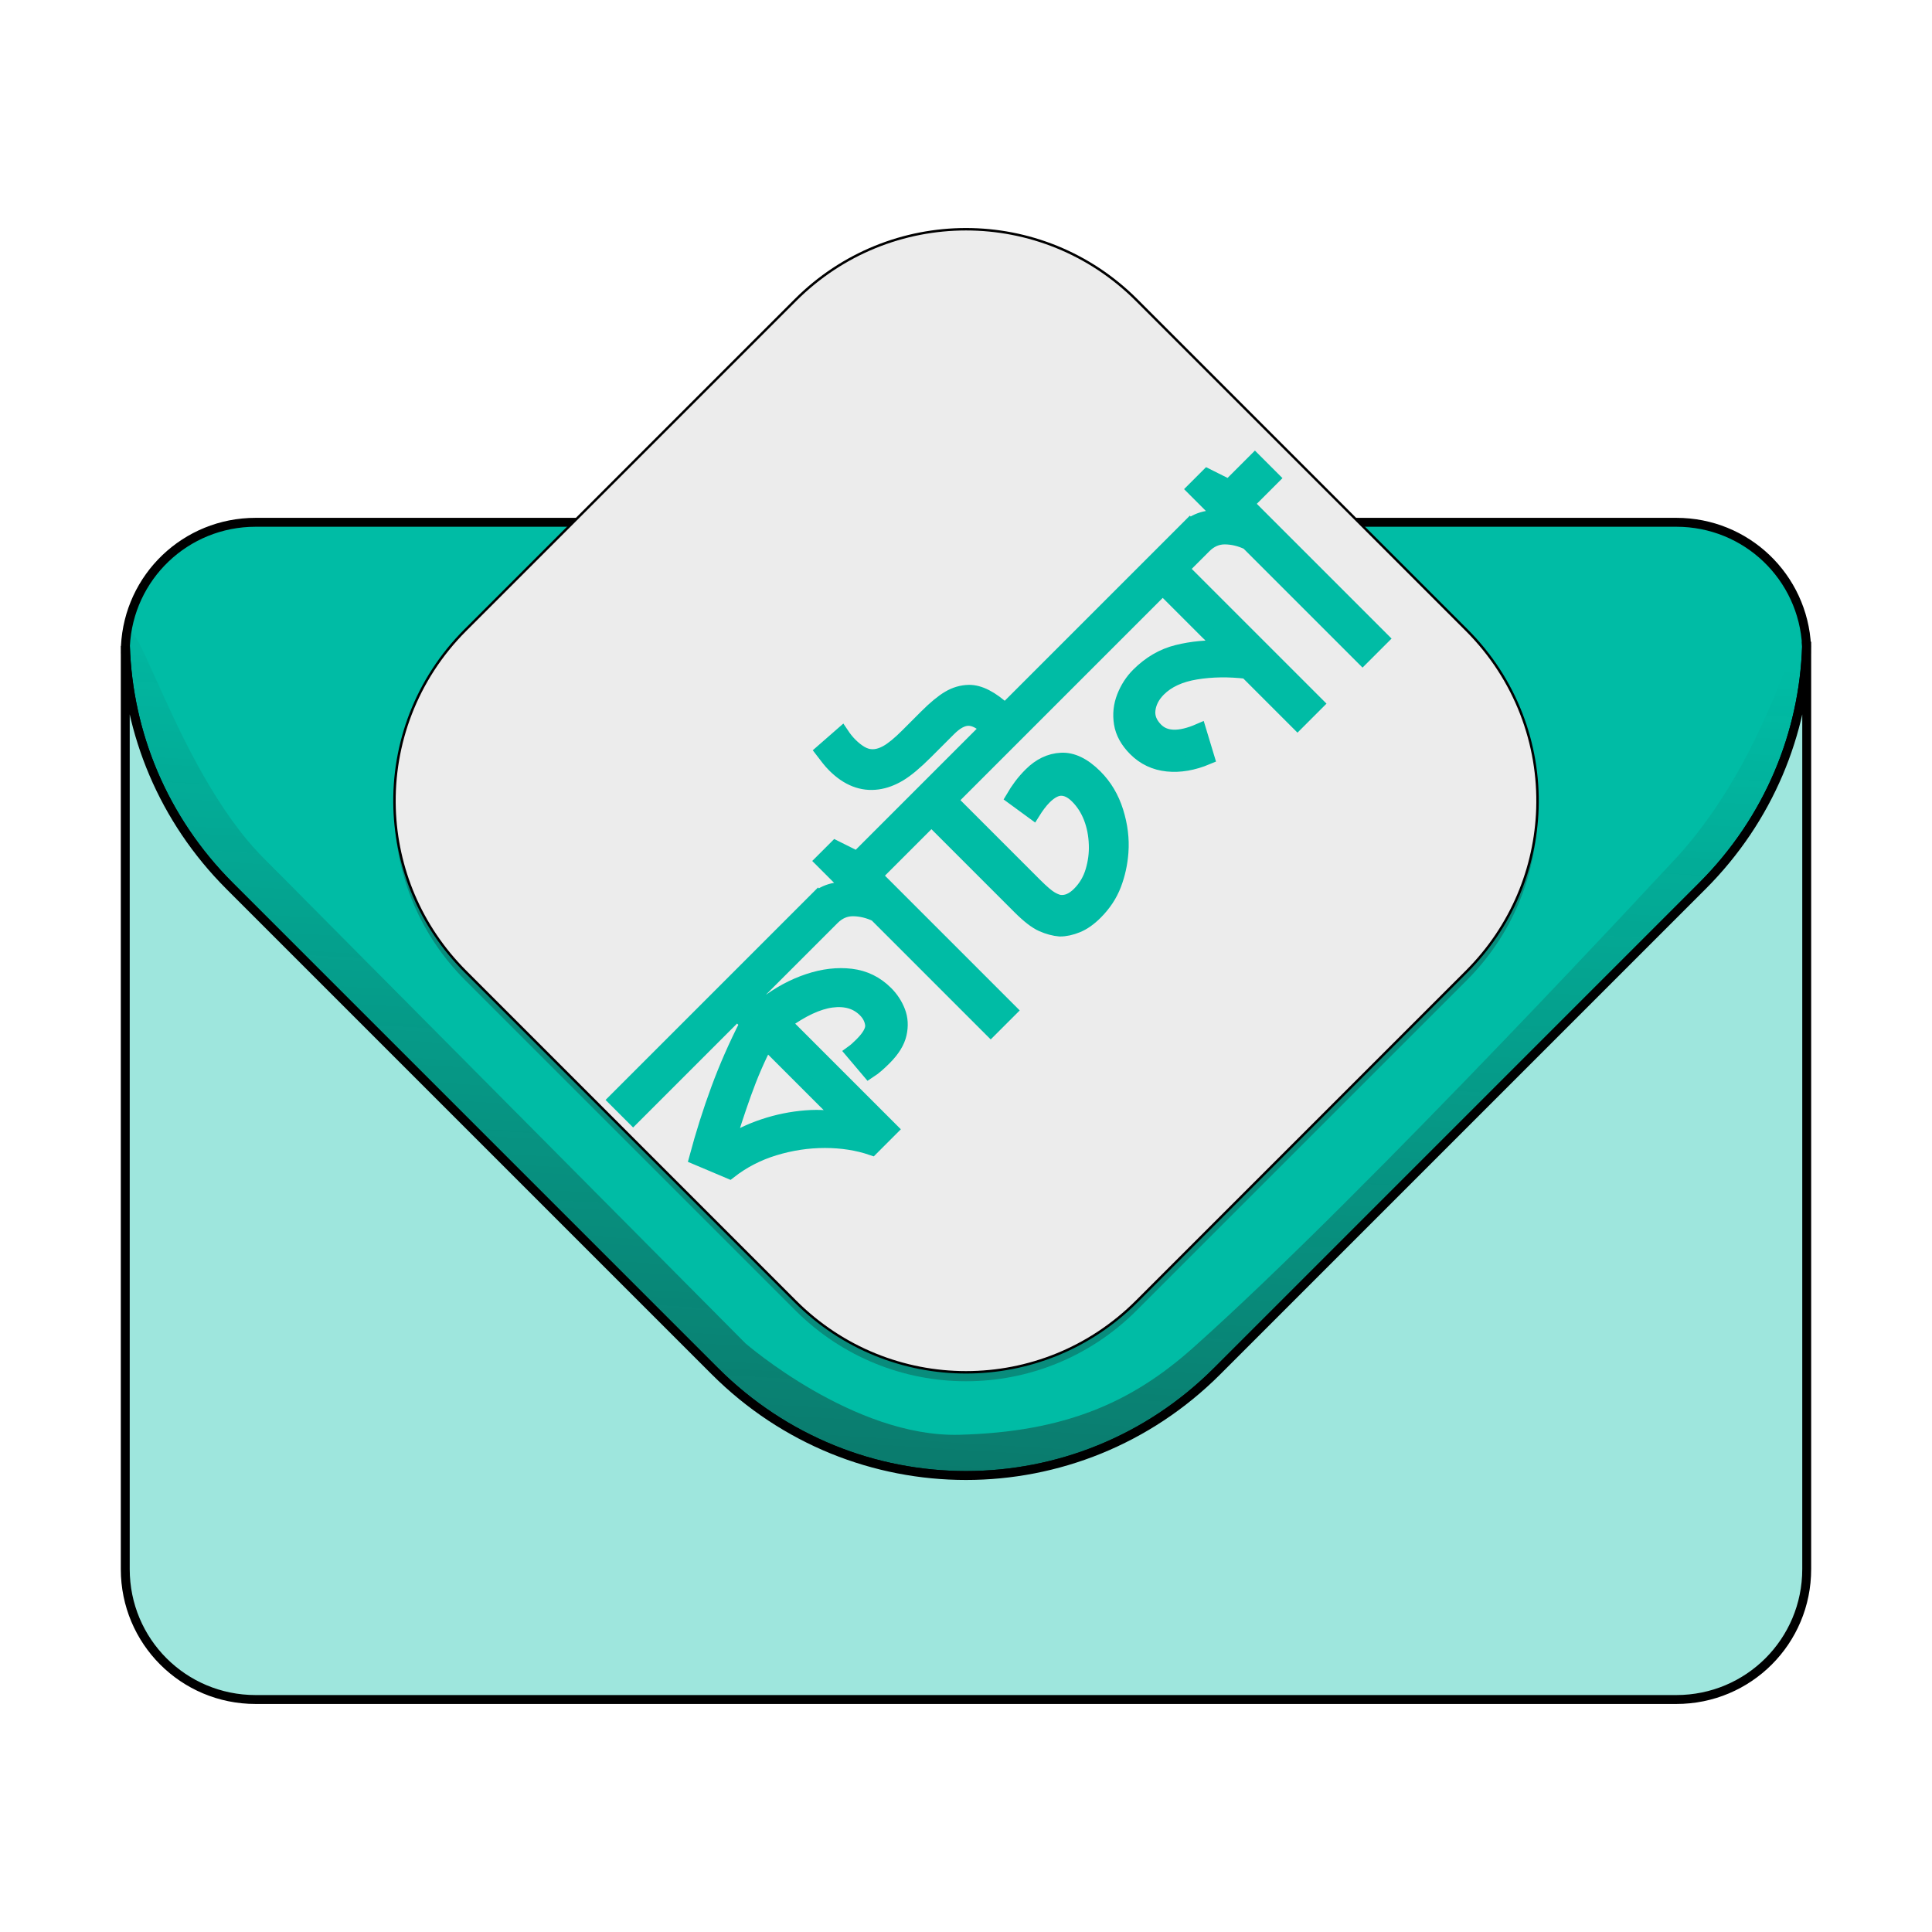
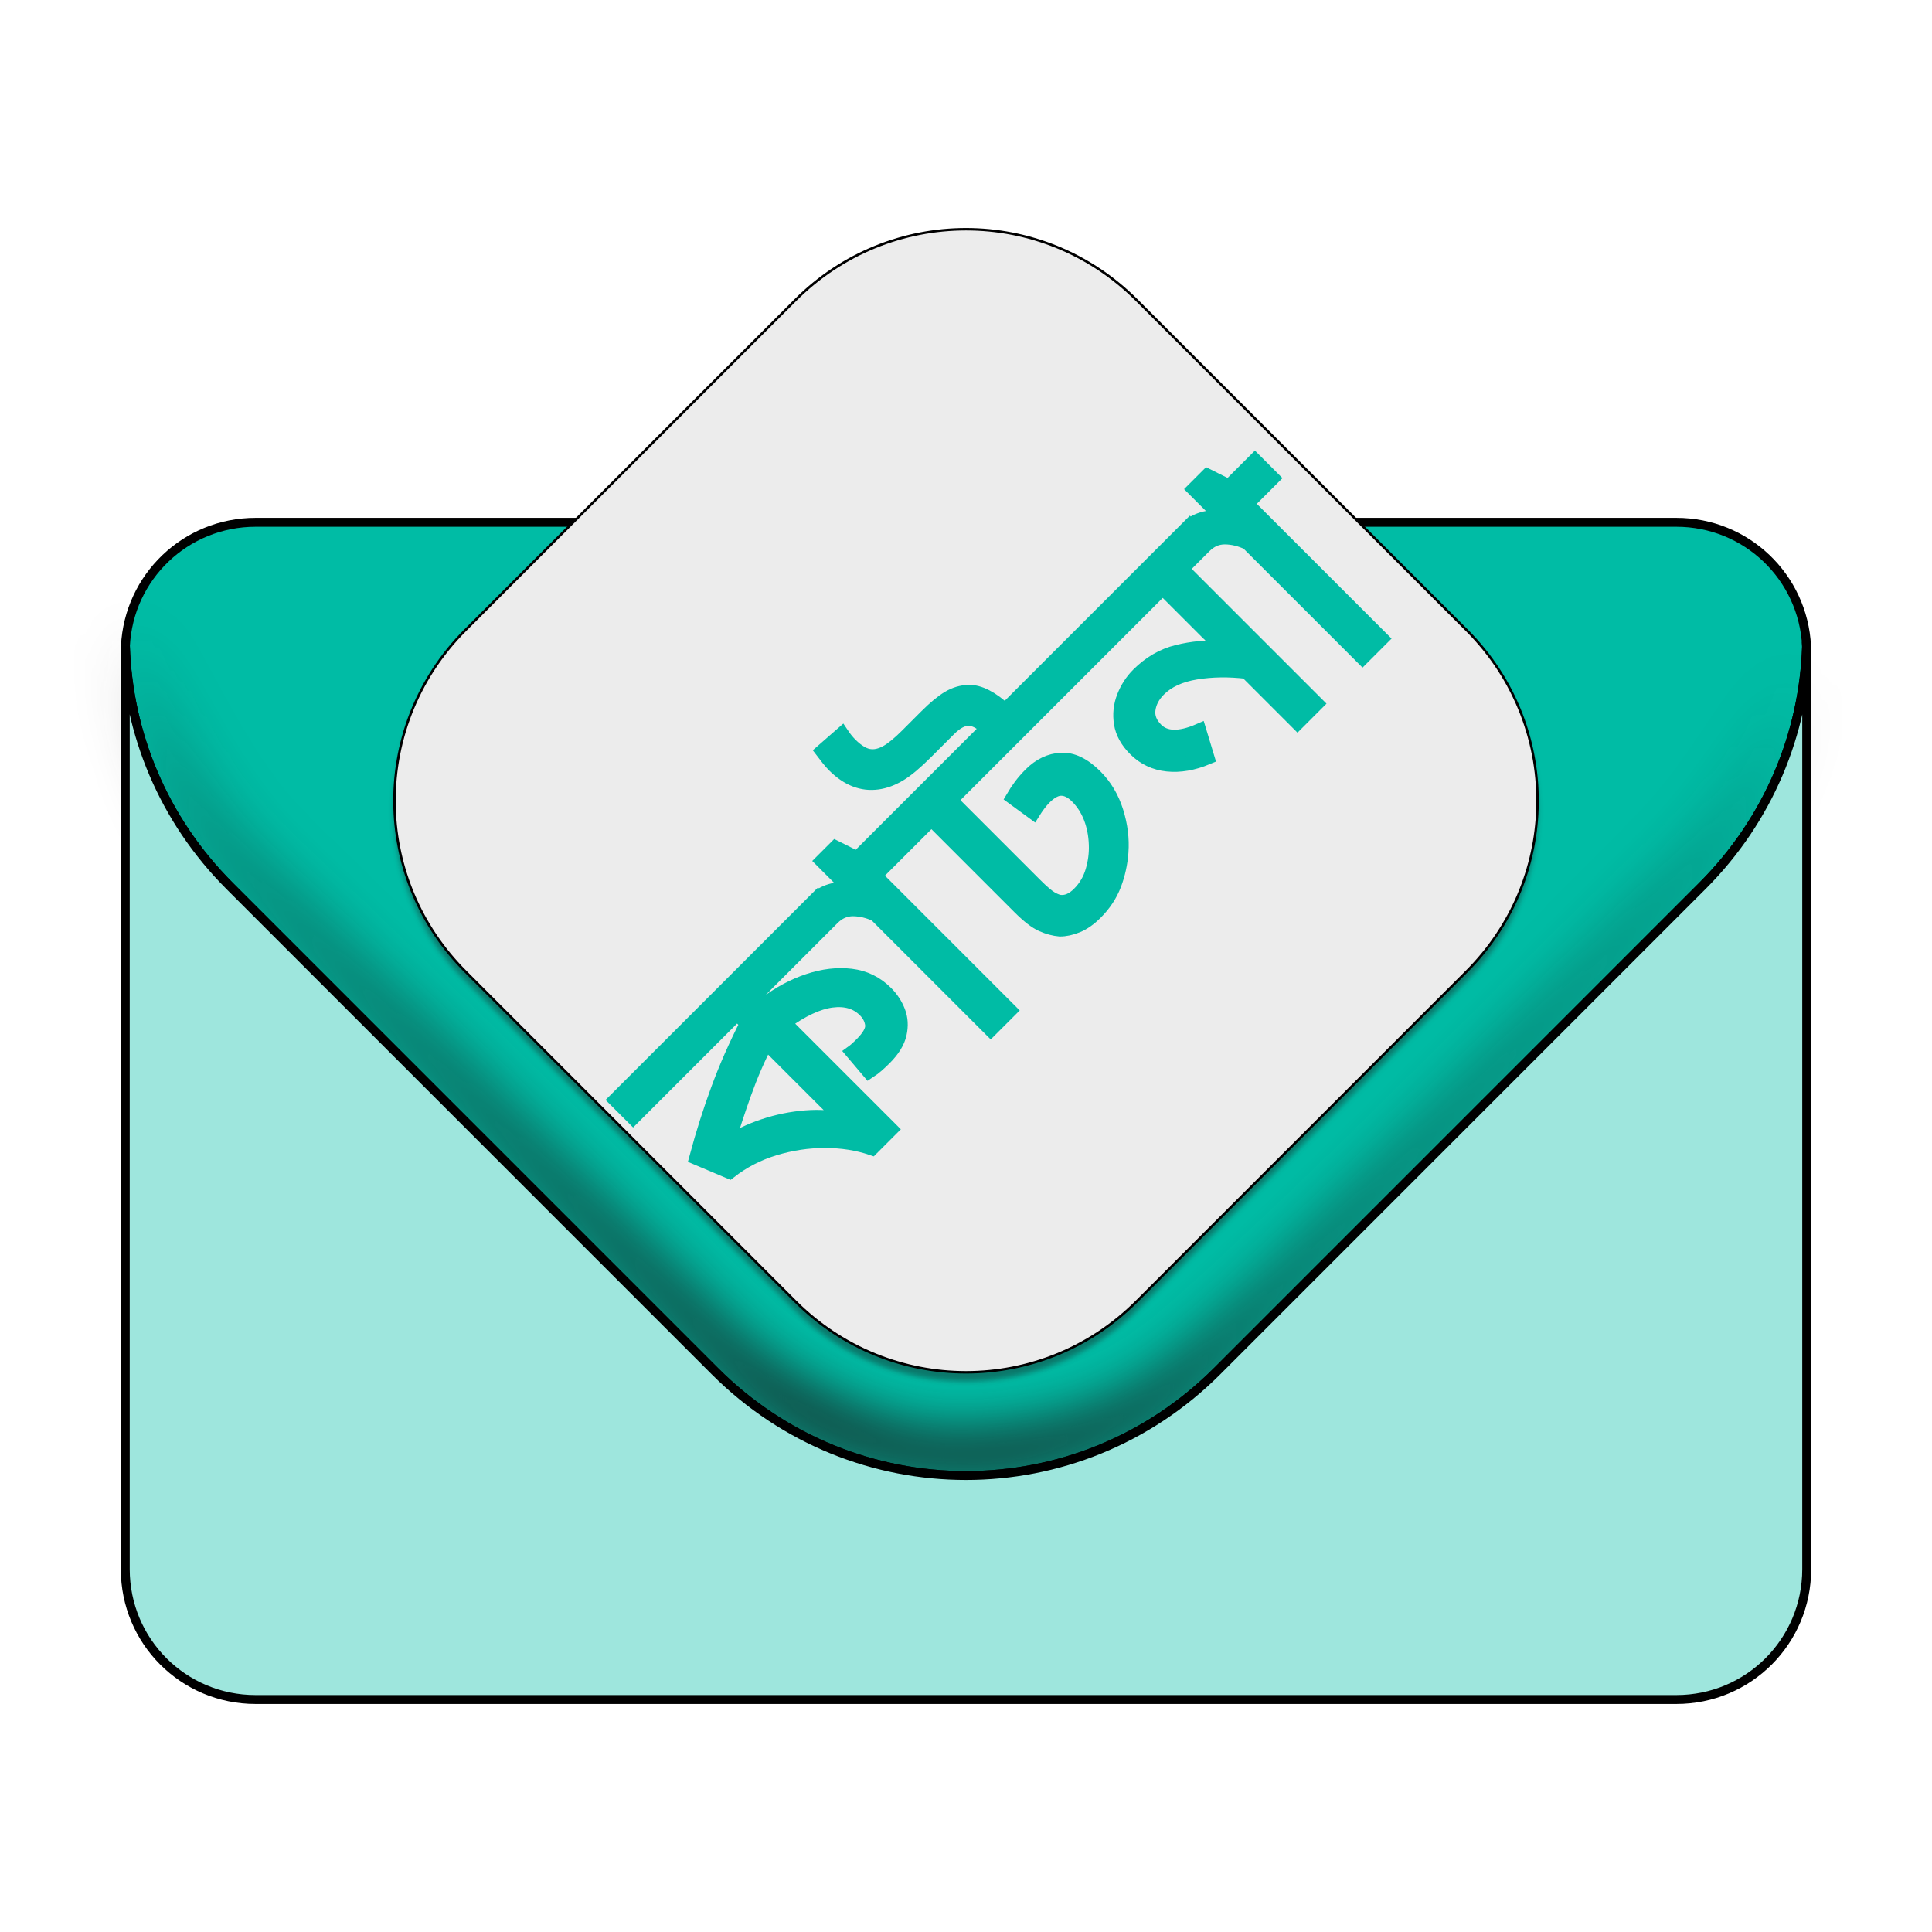
<svg xmlns="http://www.w3.org/2000/svg" width="128" height="128" viewBox="0 0 128 128">
  <defs>
    <linearGradient id="fold" gradientUnits="userSpaceOnUse" x1="80.856" y1="128.848" x2="83.941" y2="78.32">
      <stop offset="0" stop-color="#1a1a1a" />
      <stop offset="1" stop-color="#1a1a1a" stop-opacity="0" />
    </linearGradient>
+     <filter id="soft" x="-0.04" y="-0.08" width="1.08" height="1.16" color-interpolation-filters="sRGB">
+       <feGaussianBlur stdDeviation="1.608" />
+     </filter>
+     <filter id="edge" x="-0.01" y="-0.01" width="1.02" height="1.02" color-interpolation-filters="sRGB">
+       <feGaussianBlur stdDeviation="0.174" />
+     </filter>
  </defs>
  <g transform="matrix(1.116414 0 0 1.116414 -26.2227 -46.3289)" stroke-linecap="round">
    <path fill="#00bca5" stroke="#000" stroke-width="0.529" d="m 130.698,79.846 c -0.199,-4.107 -3.57,-7.353 -7.728,-7.353 H 38.659 c -4.157,0 -7.529,3.247 -7.728,7.353 0.166,5.159 2.227,10.269 6.182,14.224 l 28.798,28.798 c 8.257,8.257 21.55,8.257 29.807,0 L 124.516,94.07 c 3.955,-3.955 6.015,-9.065 6.182,-14.224 z" />
-     <path fill="url(#fold)" opacity="0.4" d="m 130.698,79.846 c -0.199,-4.107 -1.391,5.516 -7.575,12.387 0,0 -18.419,19.953 -28.829,29.245 -3.643,3.251 -7.605,5 -13.876,5.165 -6.271,0.166 -12.695,-5.43 -12.695,-5.43 L 39.112,92.403 c -5.37,-5.408 -7.981,-16.663 -8.18,-12.557 0.166,5.159 2.227,10.269 6.182,14.224 l 28.798,28.798 c 8.257,8.257 21.55,8.257 29.807,0 L 124.516,94.07 c 3.955,-3.955 6.015,-9.065 6.182,-14.224 z" />
+     <path fill="url(#fold)" filter="url(#soft)" d="m 130.698,79.846 c -0.199,-4.107 -1.391,5.516 -7.575,12.387 0,0 -18.419,19.953 -28.829,29.245 -3.643,3.251 -7.605,5 -13.876,5.165 -6.271,0.166 -12.695,-5.43 -12.695,-5.43 L 39.112,92.403 c -5.37,-5.408 -7.981,-16.663 -8.18,-12.557 0.166,5.159 2.227,10.269 6.182,14.224 l 28.798,28.798 c 8.257,8.257 21.55,8.257 29.807,0 L 124.516,94.07 c 3.955,-3.955 6.015,-9.065 6.182,-14.224 z" />
    <path fill="#9ee6dd" stroke="#000" stroke-width="0.529" d="m 130.698,79.846 c -0.166,5.159 -2.227,10.269 -6.182,14.224 L 95.718,122.868 c -8.257,8.257 -21.55,8.257 -29.807,0 L 37.113,94.07 c -3.955,-3.955 -6.015,-9.065 -6.182,-14.224 -0.006,0.127 -0.009,0.255 -0.009,0.384 v 54.387 c 0,4.286 3.45,7.737 7.736,7.737 h 84.311 c 4.286,0 7.737,-3.451 7.737,-7.737 V 80.23 c 0,-0.129 -0.003,-0.257 -0.009,-0.384 z" />
-     <path fill="#1a1a1a" opacity="0.3" d="m 80.815,55.631 c -3.662,0 -7.325,1.403 -10.131,4.21 L 51.107,79.418 c -2.924,2.924 -4.325,6.778 -4.202,10.593 0.113,3.507 1.514,6.981 4.202,9.669 l 19.577,19.577 c 5.613,5.613 14.65,5.613 20.263,0 L 110.523,99.68 c 2.688,-2.688 4.089,-6.162 4.202,-9.669 0.123,-3.815 -1.278,-7.669 -4.202,-10.593 L 90.946,59.841 C 88.14,57.034 84.477,55.631 80.815,55.631 Z" />
+     <path fill="#1a1a1a" opacity="0.419" filter="url(#edge)" d="m 80.815,55.631 c -3.662,0 -7.325,1.403 -10.131,4.21 L 51.107,79.418 c -2.924,2.924 -4.325,6.778 -4.202,10.593 0.113,3.507 1.514,6.981 4.202,9.669 l 19.577,19.577 c 5.613,5.613 14.65,5.613 20.263,0 L 110.523,99.68 c 2.688,-2.688 4.089,-6.162 4.202,-9.669 0.123,-3.815 -1.278,-7.669 -4.202,-10.593 L 90.946,59.841 C 88.14,57.034 84.477,55.631 80.815,55.631 Z" />
    <path fill="#ececec" stroke="#000" stroke-width="0.145" d="m 80.815,55.102 c -3.662,0 -7.325,1.403 -10.131,4.21 L 51.107,78.888 c -2.924,2.924 -4.325,6.778 -4.202,10.593 0.113,3.507 1.514,6.981 4.202,9.669 l 19.577,19.577 c 5.613,5.613 14.65,5.613 20.263,0 L 110.523,99.151 c 2.688,-2.688 4.089,-6.162 4.202,-9.669 0.123,-3.815 -1.278,-7.669 -4.202,-10.593 L 90.946,59.312 C 88.14,56.505 84.477,55.102 80.815,55.102 Z" />
    <path transform="rotate(-45)" fill="#00bca5" stroke="#00bca5" stroke-width="0.855" d="M-17.226 124.803Q-17.226 125.48 -17.493 126.086Q-17.76 126.691 -18.376 127.081Q-18.991 127.471 -20.018 127.471Q-20.346 127.471 -20.644 127.451Q-20.941 127.43 -21.229 127.369L-21.106 125.891Q-20.982 125.911 -20.808 125.922Q-20.634 125.932 -20.408 125.932Q-19.422 125.932 -19.125 125.552Q-18.827 125.172 -18.827 124.639Q-18.827 123.592 -19.812 122.832Q-20.798 122.073 -22.748 121.765V130.715H-24.328Q-24.924 129.504 -25.991 128.436Q-27.058 127.369 -28.423 126.64Q-29.788 125.911 -31.287 125.727L-32.087 123.756Q-30.199 122.668 -28.31 121.796Q-26.422 120.924 -24.328 120.246V119.405H-33.052V117.947H-16.077V119.405H-22.748V120.205Q-21.229 120.41 -19.977 121.036Q-18.725 121.662 -17.975 122.617Q-17.226 123.571 -17.226 124.803ZM-30.178 124.475Q-29.09 124.68 -27.941 125.255Q-26.791 125.829 -25.816 126.661Q-24.841 127.492 -24.267 128.477Q-24.287 128.128 -24.308 127.738Q-24.328 127.348 -24.328 126.835V121.847Q-25.827 122.319 -27.387 123.058Q-28.947 123.797 -30.178 124.475Z M-10.617 117.947V119.405H-12.772V130.715H-14.352V121.088Q-14.599 120.39 -15.081 119.897Q-15.564 119.405 -16.323 119.405H-16.487V117.947H-16.179Q-15.687 117.947 -15.153 118.265Q-14.619 118.584 -14.291 119.24Q-14.311 119.138 -14.332 118.768Q-14.352 118.399 -14.352 118.132V116.592H-13.244L-12.792 117.947Z M-1.859 117.947Q-1.879 117.106 -2.259 116.736Q-2.639 116.367 -3.501 116.367H-5.43Q-6.765 116.367 -7.493 116.182Q-8.222 115.997 -8.735 115.607Q-9.844 114.766 -9.844 113.082Q-9.844 112.816 -9.813 112.559Q-9.782 112.302 -9.741 111.995L-8.222 112.097Q-8.304 112.508 -8.304 112.877Q-8.304 113.329 -8.212 113.678Q-8.119 114.027 -7.914 114.252Q-7.627 114.581 -7.083 114.735Q-6.539 114.889 -5.533 114.889H-3.932Q-2.844 114.889 -2.208 115.053Q-1.571 115.217 -1.12 115.648Q-0.443 116.305 -0.381 117.947H1.877V119.405H-6.436V126.507Q-6.436 127.41 -6.334 127.779Q-6.231 128.149 -6.087 128.313Q-5.718 128.744 -4.958 128.744Q-4.158 128.744 -3.439 128.354Q-2.721 127.964 -2.187 127.389Q-1.592 126.753 -1.274 126.035Q-0.956 125.316 -0.956 124.577Q-0.956 123.92 -1.284 123.582Q-1.612 123.243 -2.372 123.243Q-2.618 123.243 -2.906 123.284Q-3.193 123.325 -3.46 123.387L-3.686 121.929Q-3.296 121.827 -2.875 121.765Q-2.454 121.704 -1.982 121.704Q-0.833 121.704 -0.094 122.371Q0.645 123.038 0.645 124.495Q0.645 125.706 0.05 126.845Q-0.545 127.985 -1.448 128.765Q-2.208 129.421 -3.101 129.822Q-3.994 130.222 -5.061 130.222Q-5.82 130.222 -6.364 129.996Q-6.908 129.77 -7.257 129.421Q-7.586 129.031 -7.801 128.477Q-8.017 127.923 -8.017 126.794V119.405H-10.172V117.947Z M15.13 117.947V119.405H12.975V130.715H11.394V126.445Q10.409 125.193 9.239 124.351Q8.069 123.51 6.961 123.51Q6.201 123.51 5.678 123.91Q5.154 124.31 5.154 125.09Q5.154 126.24 6.92 126.938L6.14 128.395Q4.887 127.882 4.179 127.01Q3.471 126.137 3.471 125.029Q3.471 124.023 3.954 123.356Q4.436 122.689 5.185 122.36Q5.934 122.032 6.714 122.032Q8.172 122.032 9.311 122.72Q10.45 123.407 11.456 124.495Q11.415 124.146 11.405 123.797Q11.394 123.448 11.394 123.099V119.405H2.322V117.947Z M20.59 117.947V119.405H18.435V130.715H16.854V121.088Q16.608 120.39 16.126 119.897Q15.643 119.405 14.884 119.405H14.72V117.947H15.027Q15.52 117.947 16.054 118.265Q16.587 118.584 16.916 119.24Q16.895 119.138 16.875 118.768Q16.854 118.399 16.854 118.132V116.592H17.963L18.414 117.947Z" />
  </g>
</svg>
